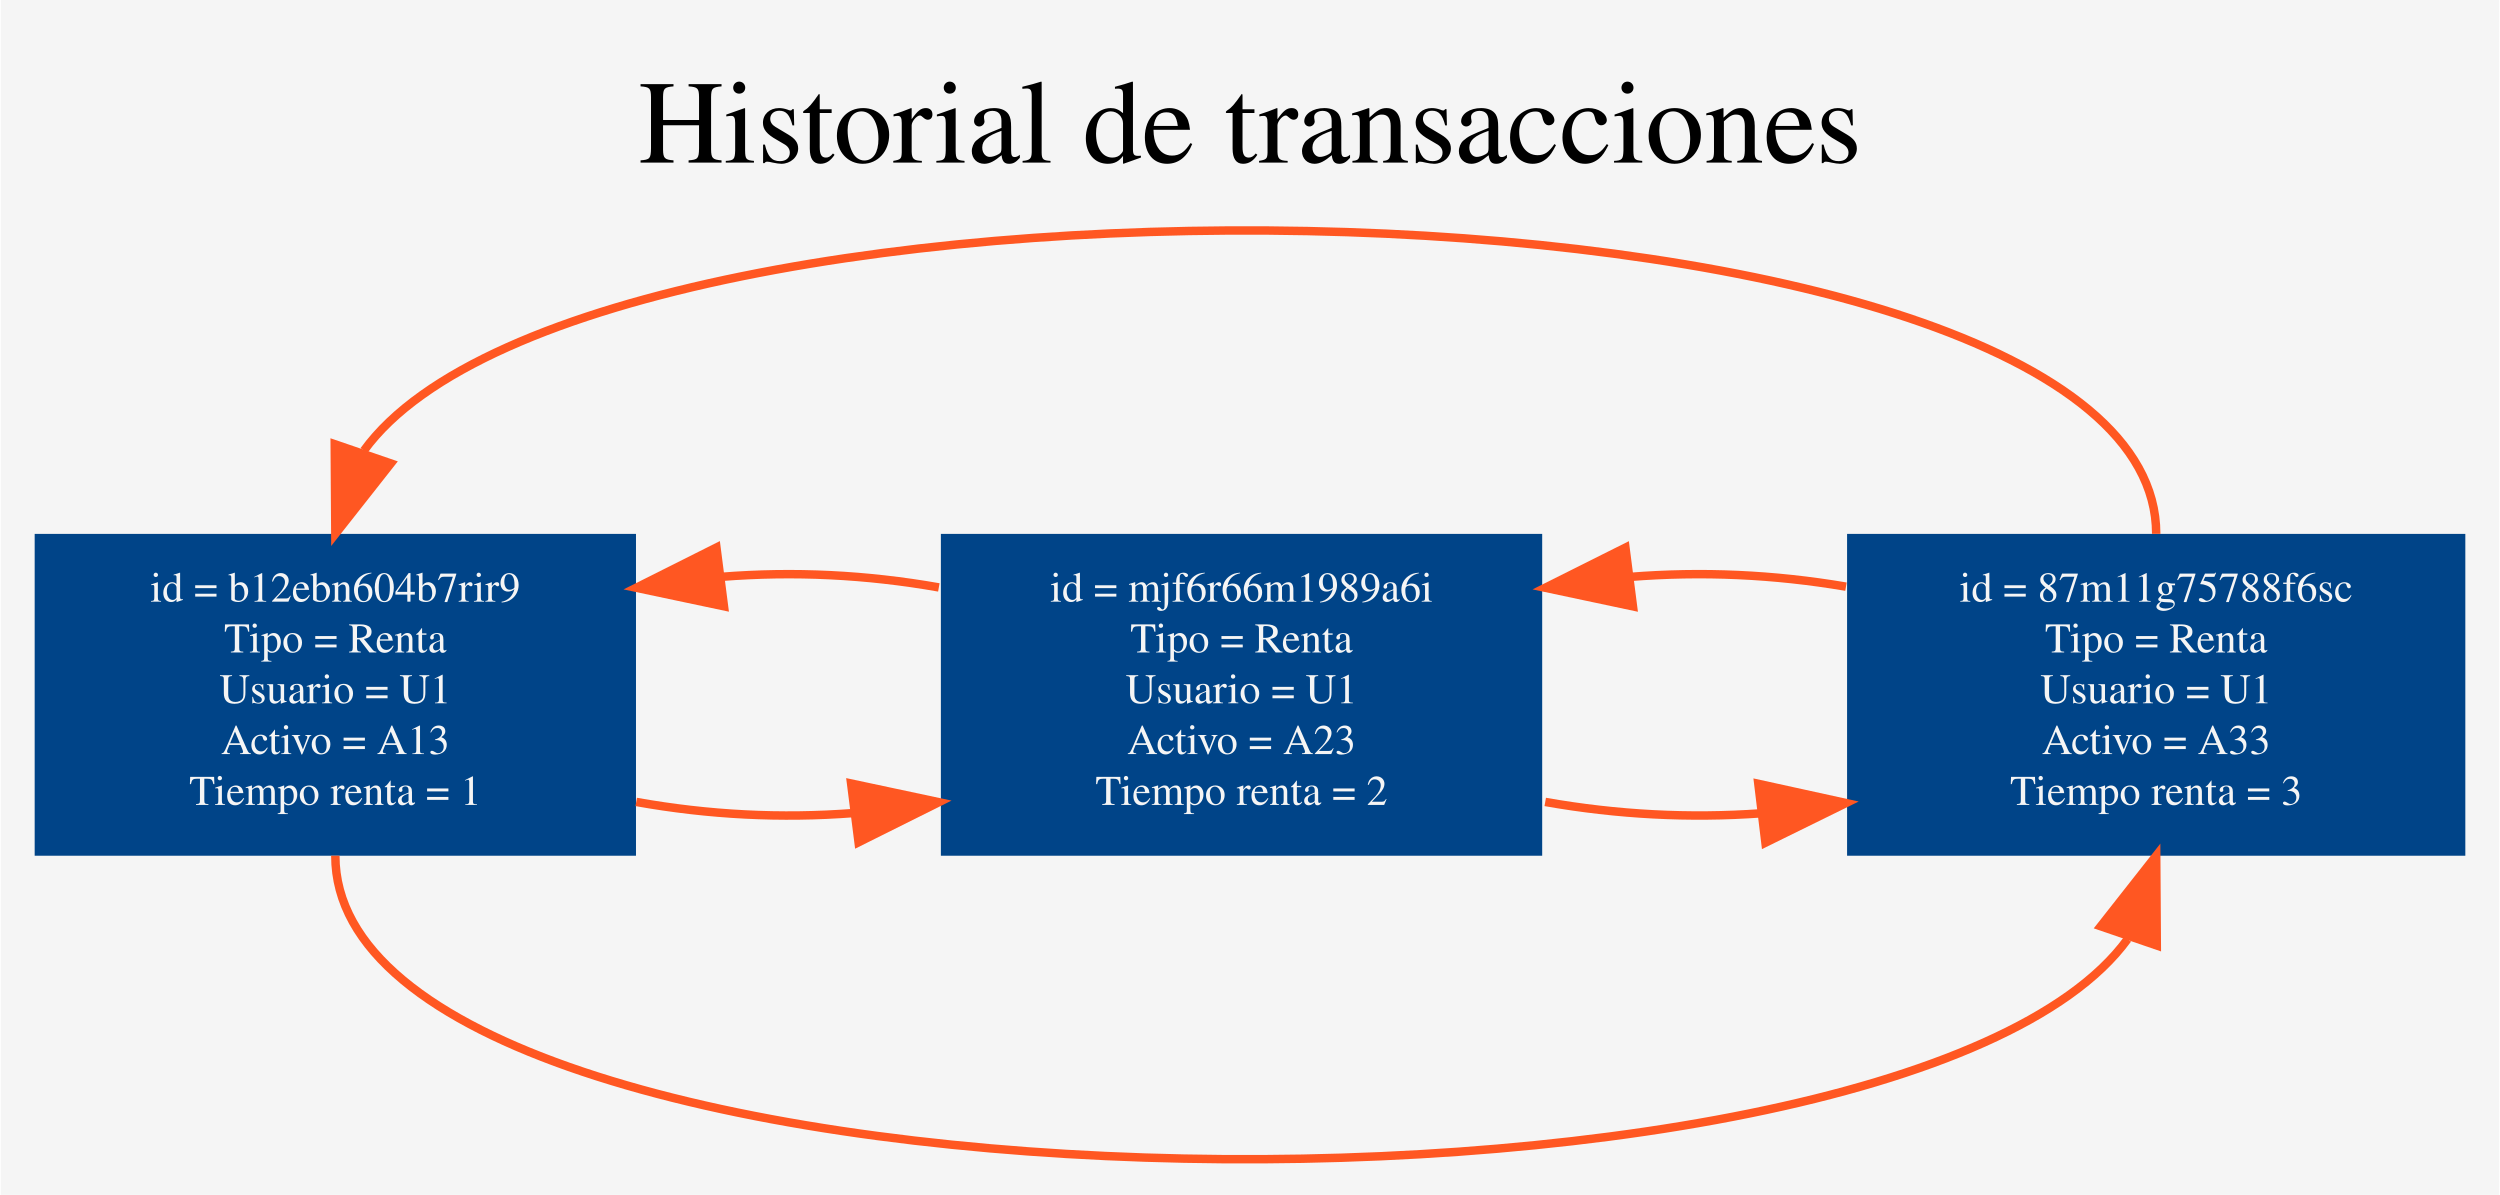
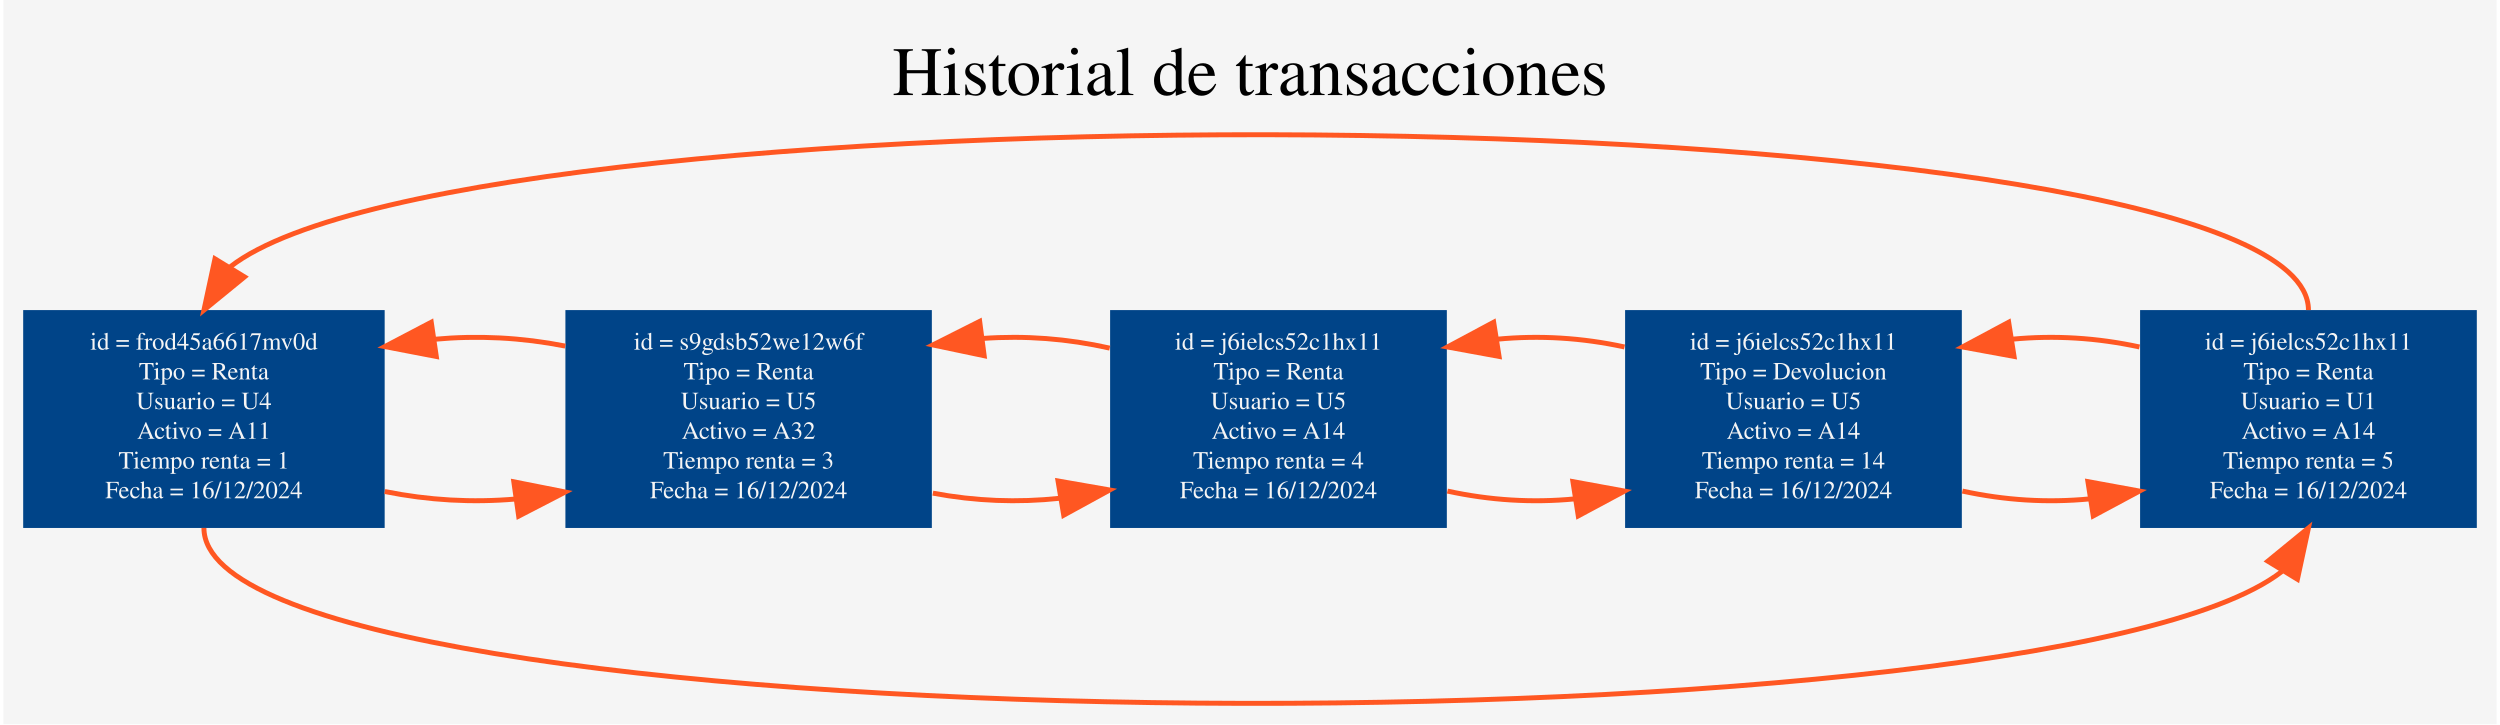
- <svg xmlns="http://www.w3.org/2000/svg" width="295pt" height="141pt" viewBox="0.00 0.00 295.00 141.09">
-   <g id="graph0" class="graph" transform="scale(1 1) rotate(0) translate(4 137.09)">
-     <polygon fill="#f5f5f5" stroke="transparent" points="-4,4 -4,-137.09 291,-137.09 291,4 -4,4" />
-     <text text-anchor="middle" x="143.5" y="-117.89" font-family="Times,serif" font-size="14.00">Historial de transacciones</text>
+ <svg xmlns="http://www.w3.org/2000/svg" width="504pt" height="146pt" viewBox="0.00 0.00 503.50 146.25">
+   <g id="graph0" class="graph" transform="scale(1 1) rotate(0) translate(4 142.25)">
+     <polygon fill="#f5f5f5" stroke="transparent" points="-4,4 -4,-142.25 499.5,-142.25 499.5,4 -4,4" />
+     <text text-anchor="middle" x="247.75" y="-123.05" font-family="Times,serif" font-size="14.00">Historial de transacciones</text>
    <g id="node1" class="node">
-       <polygon fill="#004488" stroke="transparent" points="71,-74.05 0,-74.05 0,-36.05 71,-36.05 71,-74.05" />
-       <text text-anchor="middle" x="35.5" y="-66.05" font-family="Times,serif" font-size="5.00" fill="#f5f5f5">id = b12ebn604b7rir9</text>
-       <text text-anchor="middle" x="35.5" y="-60.05" font-family="Times,serif" font-size="5.00" fill="#f5f5f5">Tipo = Renta</text>
-       <text text-anchor="middle" x="35.5" y="-54.05" font-family="Times,serif" font-size="5.00" fill="#f5f5f5">Usuario = U1</text>
-       <text text-anchor="middle" x="35.5" y="-48.05" font-family="Times,serif" font-size="5.00" fill="#f5f5f5">Activo = A13</text>
-       <text text-anchor="middle" x="35.5" y="-42.05" font-family="Times,serif" font-size="5.00" fill="#f5f5f5">Tiempo renta = 1</text>
+       <polygon fill="#004488" stroke="transparent" points="73,-79.63 0,-79.63 0,-35.63 73,-35.63 73,-79.63" />
+       <text text-anchor="middle" x="36.5" y="-71.63" font-family="Times,serif" font-size="5.00" fill="#f5f5f5">id = frod45a6617mv0d</text>
+       <text text-anchor="middle" x="36.5" y="-65.63" font-family="Times,serif" font-size="5.00" fill="#f5f5f5">Tipo = Renta</text>
+       <text text-anchor="middle" x="36.5" y="-59.63" font-family="Times,serif" font-size="5.00" fill="#f5f5f5">Usuario = U4</text>
+       <text text-anchor="middle" x="36.5" y="-53.63" font-family="Times,serif" font-size="5.00" fill="#f5f5f5">Activo = A11</text>
+       <text text-anchor="middle" x="36.5" y="-47.63" font-family="Times,serif" font-size="5.00" fill="#f5f5f5">Tiempo renta = 1</text>
+       <text text-anchor="middle" x="36.5" y="-41.63" font-family="Times,serif" font-size="5.00" fill="#f5f5f5">Fecha = 16/12/2024</text>
    </g>
    <g id="node2" class="node">
-       <polygon fill="#004488" stroke="transparent" points="178,-74.05 107,-74.05 107,-36.05 178,-36.05 178,-74.05" />
-       <text text-anchor="middle" x="142.5" y="-66.05" font-family="Times,serif" font-size="5.00" fill="#f5f5f5">id = mjf6r66m1989a6i</text>
-       <text text-anchor="middle" x="142.5" y="-60.05" font-family="Times,serif" font-size="5.00" fill="#f5f5f5">Tipo = Renta</text>
-       <text text-anchor="middle" x="142.5" y="-54.05" font-family="Times,serif" font-size="5.00" fill="#f5f5f5">Usuario = U1</text>
-       <text text-anchor="middle" x="142.5" y="-48.05" font-family="Times,serif" font-size="5.00" fill="#f5f5f5">Activo = A23</text>
-       <text text-anchor="middle" x="142.5" y="-42.05" font-family="Times,serif" font-size="5.00" fill="#f5f5f5">Tiempo renta = 2</text>
+       <polygon fill="#004488" stroke="transparent" points="183.5,-79.63 109.5,-79.63 109.5,-35.63 183.5,-35.63 183.5,-79.63" />
+       <text text-anchor="middle" x="146.5" y="-71.63" font-family="Times,serif" font-size="5.00" fill="#f5f5f5">id = s9gdsb52we12w6f</text>
+       <text text-anchor="middle" x="146.5" y="-65.63" font-family="Times,serif" font-size="5.00" fill="#f5f5f5">Tipo = Renta</text>
+       <text text-anchor="middle" x="146.5" y="-59.63" font-family="Times,serif" font-size="5.00" fill="#f5f5f5">Usuario = U5</text>
+       <text text-anchor="middle" x="146.5" y="-53.63" font-family="Times,serif" font-size="5.00" fill="#f5f5f5">Activo = A32</text>
+       <text text-anchor="middle" x="146.5" y="-47.63" font-family="Times,serif" font-size="5.00" fill="#f5f5f5">Tiempo renta = 3</text>
+       <text text-anchor="middle" x="146.5" y="-41.63" font-family="Times,serif" font-size="5.00" fill="#f5f5f5">Fecha = 16/12/2024</text>
    </g>
    <g id="edge1" class="edge">
-       <path fill="none" stroke="#ff5722" d="M71.03,-42.4C79.59,-40.87 88.15,-40.43 96.71,-41.09" />
-       <polygon fill="#ff5722" stroke="#ff5722" points="96.4,-44.58 106.76,-42.37 97.28,-37.64 96.4,-44.58" />
+       <path fill="none" stroke="#ff5722" d="M73.02,-42.99C81.85,-41.21 90.68,-40.71 99.51,-41.48" />
+       <polygon fill="#ff5722" stroke="#ff5722" points="99.08,-44.95 109.47,-42.89 100.06,-38.02 99.08,-44.95" />
+     </g>
+     <g id="node5" class="node">
+       <polygon fill="#004488" stroke="transparent" points="495.5,-79.63 427.5,-79.63 427.5,-35.63 495.5,-35.63 495.5,-79.63" />
+       <text text-anchor="middle" x="461.5" y="-71.63" font-family="Times,serif" font-size="5.00" fill="#f5f5f5">id = j6ielcs52c1hx11</text>
+       <text text-anchor="middle" x="461.5" y="-65.63" font-family="Times,serif" font-size="5.00" fill="#f5f5f5">Tipo = Renta</text>
+       <text text-anchor="middle" x="461.5" y="-59.63" font-family="Times,serif" font-size="5.00" fill="#f5f5f5">Usuario = U1</text>
+       <text text-anchor="middle" x="461.5" y="-53.63" font-family="Times,serif" font-size="5.00" fill="#f5f5f5">Activo = A14</text>
+       <text text-anchor="middle" x="461.5" y="-47.63" font-family="Times,serif" font-size="5.00" fill="#f5f5f5">Tiempo renta = 5</text>
+       <text text-anchor="middle" x="461.5" y="-41.63" font-family="Times,serif" font-size="5.00" fill="#f5f5f5">Fecha = 16/12/2024</text>
+     </g>
+     <g id="edge10" class="edge">
+       <path fill="none" stroke="#ff5722" d="M36.5,-35.63C36.5,8.46 406.93,11.39 456.13,-26.84" />
+       <polygon fill="#ff5722" stroke="#ff5722" points="453.3,-28.92 461.5,-35.63 459.27,-25.27 453.3,-28.92" />
+     </g>
+     <g id="edge3" class="edge">
+       <path fill="none" stroke="#ff5722" d="M109.47,-72.36C100.65,-74.1 91.82,-74.55 82.99,-73.73" />
+       <polygon fill="#ff5722" stroke="#ff5722" points="83.43,-70.26 73.02,-72.26 82.41,-77.18 83.43,-70.26" />
    </g>
    <g id="node3" class="node">
-       <polygon fill="#004488" stroke="transparent" points="287,-74.05 214,-74.05 214,-36.05 287,-36.05 287,-74.05" />
-       <text text-anchor="middle" x="250.5" y="-66.05" font-family="Times,serif" font-size="5.00" fill="#f5f5f5">id = 87m11g75788f6sc</text>
-       <text text-anchor="middle" x="250.5" y="-60.05" font-family="Times,serif" font-size="5.00" fill="#f5f5f5">Tipo = Renta</text>
-       <text text-anchor="middle" x="250.5" y="-54.05" font-family="Times,serif" font-size="5.00" fill="#f5f5f5">Usuario = U1</text>
-       <text text-anchor="middle" x="250.5" y="-48.05" font-family="Times,serif" font-size="5.00" fill="#f5f5f5">Activo = A33</text>
-       <text text-anchor="middle" x="250.5" y="-42.05" font-family="Times,serif" font-size="5.00" fill="#f5f5f5">Tiempo renta = 3</text>
+       <polygon fill="#004488" stroke="transparent" points="287.5,-79.63 219.5,-79.63 219.5,-35.63 287.5,-35.63 287.5,-79.63" />
+       <text text-anchor="middle" x="253.5" y="-71.63" font-family="Times,serif" font-size="5.00" fill="#f5f5f5">id = j6ielcs52c1hx11</text>
+       <text text-anchor="middle" x="253.5" y="-65.63" font-family="Times,serif" font-size="5.00" fill="#f5f5f5">Tipo = Renta</text>
+       <text text-anchor="middle" x="253.5" y="-59.63" font-family="Times,serif" font-size="5.00" fill="#f5f5f5">Usuario = U5</text>
+       <text text-anchor="middle" x="253.5" y="-53.63" font-family="Times,serif" font-size="5.00" fill="#f5f5f5">Activo = A14</text>
+       <text text-anchor="middle" x="253.5" y="-47.63" font-family="Times,serif" font-size="5.00" fill="#f5f5f5">Tiempo renta = 4</text>
+       <text text-anchor="middle" x="253.5" y="-41.63" font-family="Times,serif" font-size="5.00" fill="#f5f5f5">Fecha = 16/12/2024</text>
+     </g>
+     <g id="edge2" class="edge">
+       <path fill="none" stroke="#ff5722" d="M183.7,-42.66C192.26,-41.05 200.81,-40.71 209.37,-41.63" />
+       <polygon fill="#ff5722" stroke="#ff5722" points="208.98,-45.12 219.42,-43.3 210.13,-38.21 208.98,-45.12" />
+     </g>
+     <g id="edge5" class="edge">
+       <path fill="none" stroke="#ff5722" d="M219.42,-71.95C210.86,-73.87 202.3,-74.52 193.75,-73.9" />
+       <polygon fill="#ff5722" stroke="#ff5722" points="194.07,-70.41 183.7,-72.59 193.16,-77.35 194.07,-70.41" />
+     </g>
+     <g id="node4" class="node">
+       <polygon fill="#004488" stroke="transparent" points="391.5,-79.63 323.5,-79.63 323.5,-35.63 391.5,-35.63 391.5,-79.63" />
+       <text text-anchor="middle" x="357.5" y="-71.63" font-family="Times,serif" font-size="5.00" fill="#f5f5f5">id = j6ielcs52c1hx11</text>
+       <text text-anchor="middle" x="357.5" y="-65.63" font-family="Times,serif" font-size="5.00" fill="#f5f5f5">Tipo = Devolucion</text>
+       <text text-anchor="middle" x="357.5" y="-59.63" font-family="Times,serif" font-size="5.00" fill="#f5f5f5">Usuario = U5</text>
+       <text text-anchor="middle" x="357.5" y="-53.63" font-family="Times,serif" font-size="5.00" fill="#f5f5f5">Activo = A14</text>
+       <text text-anchor="middle" x="357.5" y="-47.63" font-family="Times,serif" font-size="5.00" fill="#f5f5f5">Tiempo renta = 14</text>
+       <text text-anchor="middle" x="357.5" y="-41.63" font-family="Times,serif" font-size="5.00" fill="#f5f5f5">Fecha = 16/12/2024</text>
+     </g>
+     <g id="edge4" class="edge">
+       <path fill="none" stroke="#ff5722" d="M287.62,-43.08C296.19,-41.21 304.76,-40.68 313.32,-41.5" />
+       <polygon fill="#ff5722" stroke="#ff5722" points="312.96,-44.99 323.38,-43.08 314.04,-38.07 312.96,-44.99" />
+     </g>
+     <g id="edge7" class="edge">
+       <path fill="none" stroke="#ff5722" d="M323.38,-72.18C314.81,-74.04 306.25,-74.57 297.68,-73.75" />
+       <polygon fill="#ff5722" stroke="#ff5722" points="298.05,-70.27 287.62,-72.18 296.96,-77.18 298.05,-70.27" />
    </g>
    <g id="edge6" class="edge">
-       <path fill="none" stroke="#ff5722" d="M35.5,-36.05C35.5,8.19 219.77,11.47 247.12,-26.2" />
-       <polygon fill="#ff5722" stroke="#ff5722" points="243.95,-27.72 250.5,-36.05 250.57,-25.45 243.95,-27.72" />
+       <path fill="none" stroke="#ff5722" d="M391.62,-43.08C400.19,-41.21 408.76,-40.68 417.32,-41.5" />
+       <polygon fill="#ff5722" stroke="#ff5722" points="416.96,-44.99 427.38,-43.08 418.04,-38.07 416.96,-44.99" />
    </g>
-     <g id="edge3" class="edge">
-       <path fill="none" stroke="#ff5722" d="M106.76,-67.73C98.2,-69.24 89.64,-69.66 81.08,-68.98" />
-       <polygon fill="#ff5722" stroke="#ff5722" points="81.39,-65.5 71.03,-67.69 80.5,-72.44 81.39,-65.5" />
+     <g id="edge9" class="edge">
+       <path fill="none" stroke="#ff5722" d="M461.5,-79.63C461.5,-123.71 91.07,-126.64 41.87,-88.41" />
+       <polygon fill="#ff5722" stroke="#ff5722" points="44.7,-86.33 36.5,-79.63 38.73,-89.98 44.7,-86.33" />
    </g>
-     <g id="edge2" class="edge">
-       <path fill="none" stroke="#ff5722" d="M178.36,-42.4C186.87,-40.9 195.37,-40.45 203.88,-41.06" />
-       <polygon fill="#ff5722" stroke="#ff5722" points="203.52,-44.54 213.87,-42.27 204.36,-37.59 203.52,-44.54" />
-     </g>
-     <g id="edge5" class="edge">
-       <path fill="none" stroke="#ff5722" d="M250.5,-74.05C250.5,-118.28 66.23,-121.56 38.88,-83.89" />
-       <polygon fill="#ff5722" stroke="#ff5722" points="42.05,-82.37 35.5,-74.05 35.43,-84.64 42.05,-82.37" />
-     </g>
-     <g id="edge4" class="edge">
-       <path fill="none" stroke="#ff5722" d="M213.87,-67.82C205.36,-69.27 196.85,-69.65 188.35,-68.97" />
-       <polygon fill="#ff5722" stroke="#ff5722" points="188.72,-65.49 178.36,-67.69 187.83,-72.43 188.72,-65.49" />
+     <g id="edge8" class="edge">
+       <path fill="none" stroke="#ff5722" d="M427.38,-72.18C418.81,-74.04 410.25,-74.57 401.68,-73.75" />
+       <polygon fill="#ff5722" stroke="#ff5722" points="402.05,-70.27 391.62,-72.18 400.96,-77.18 402.05,-70.27" />
    </g>
  </g>
</svg>
